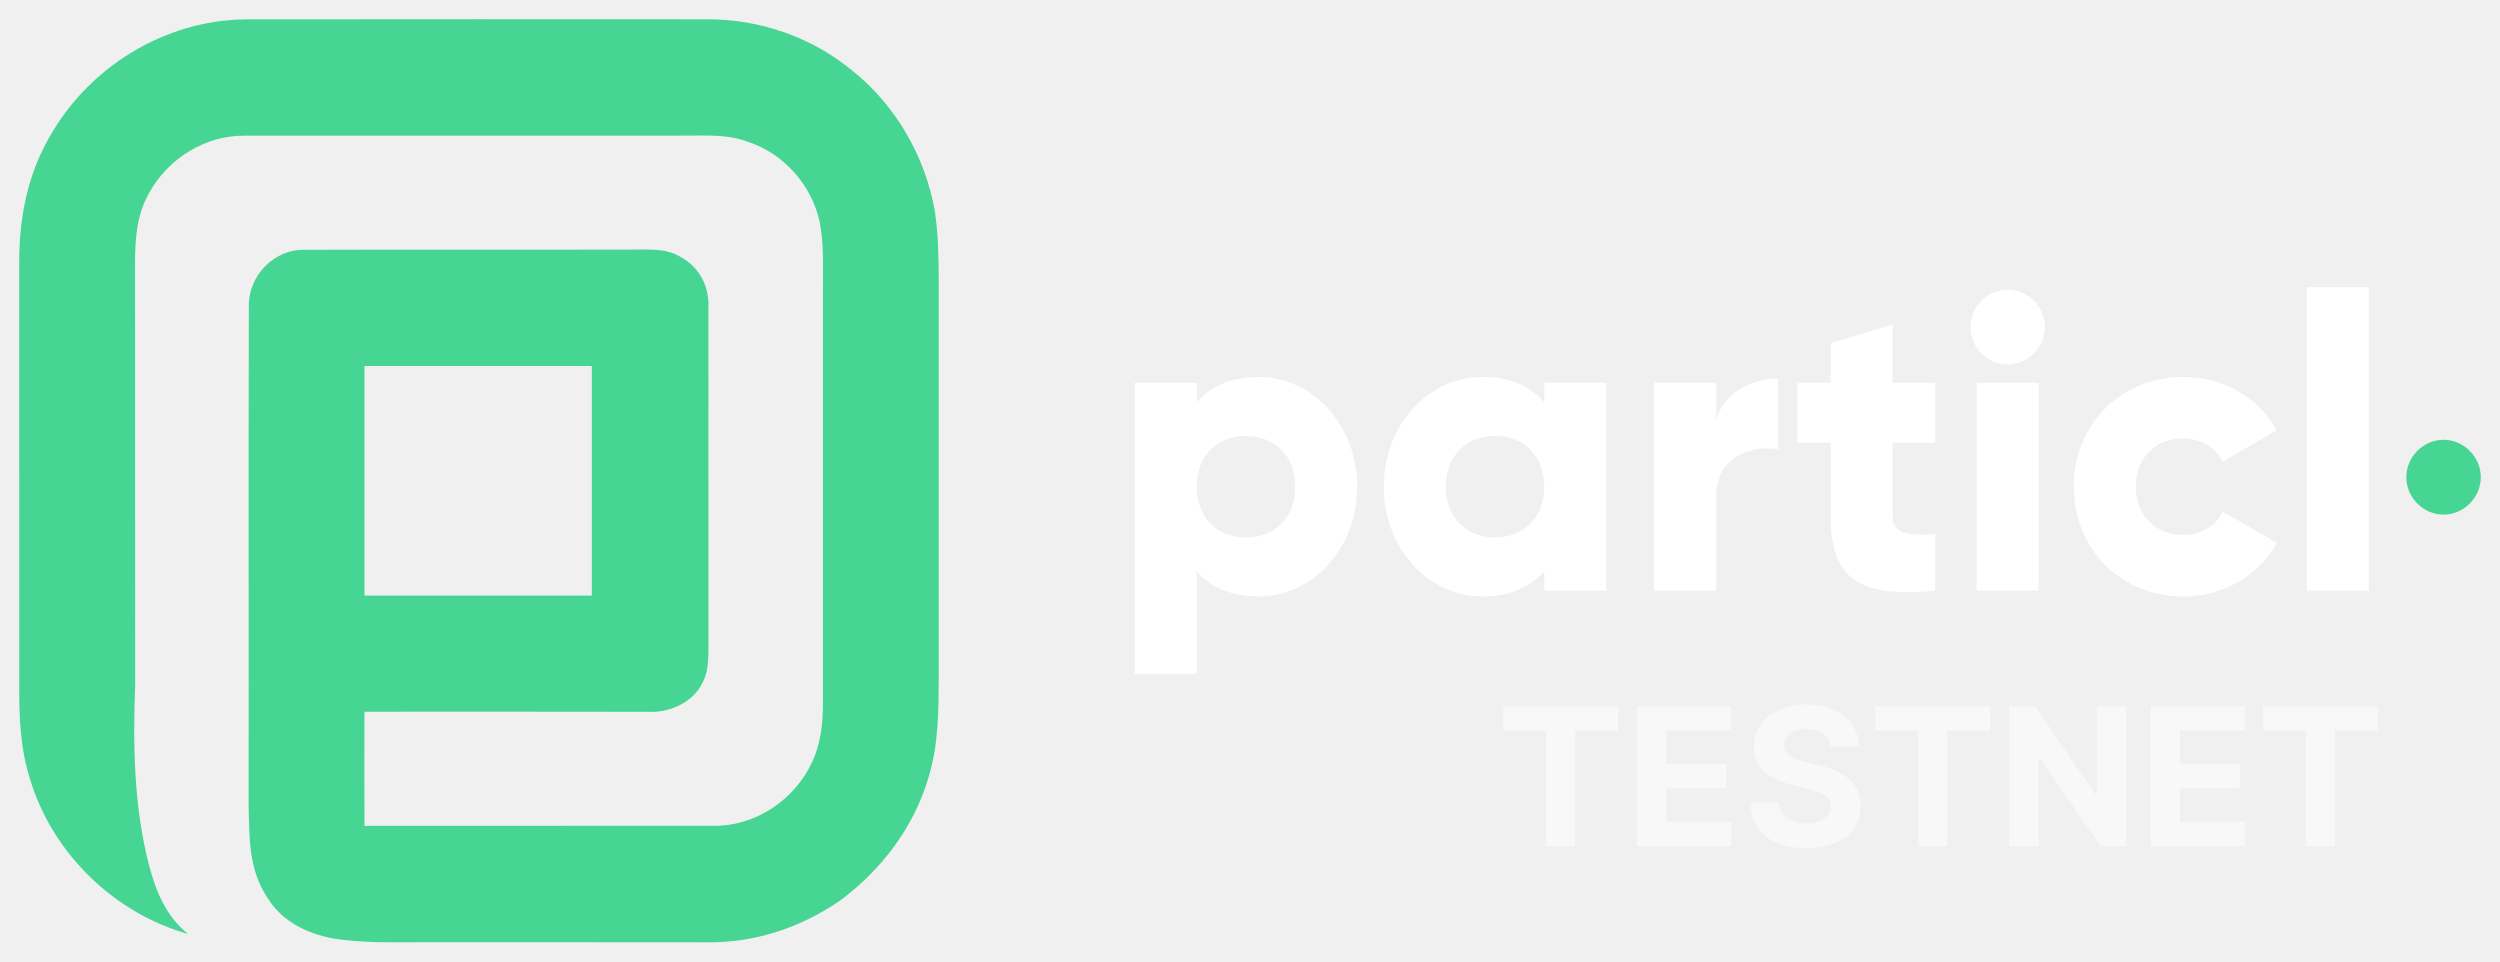
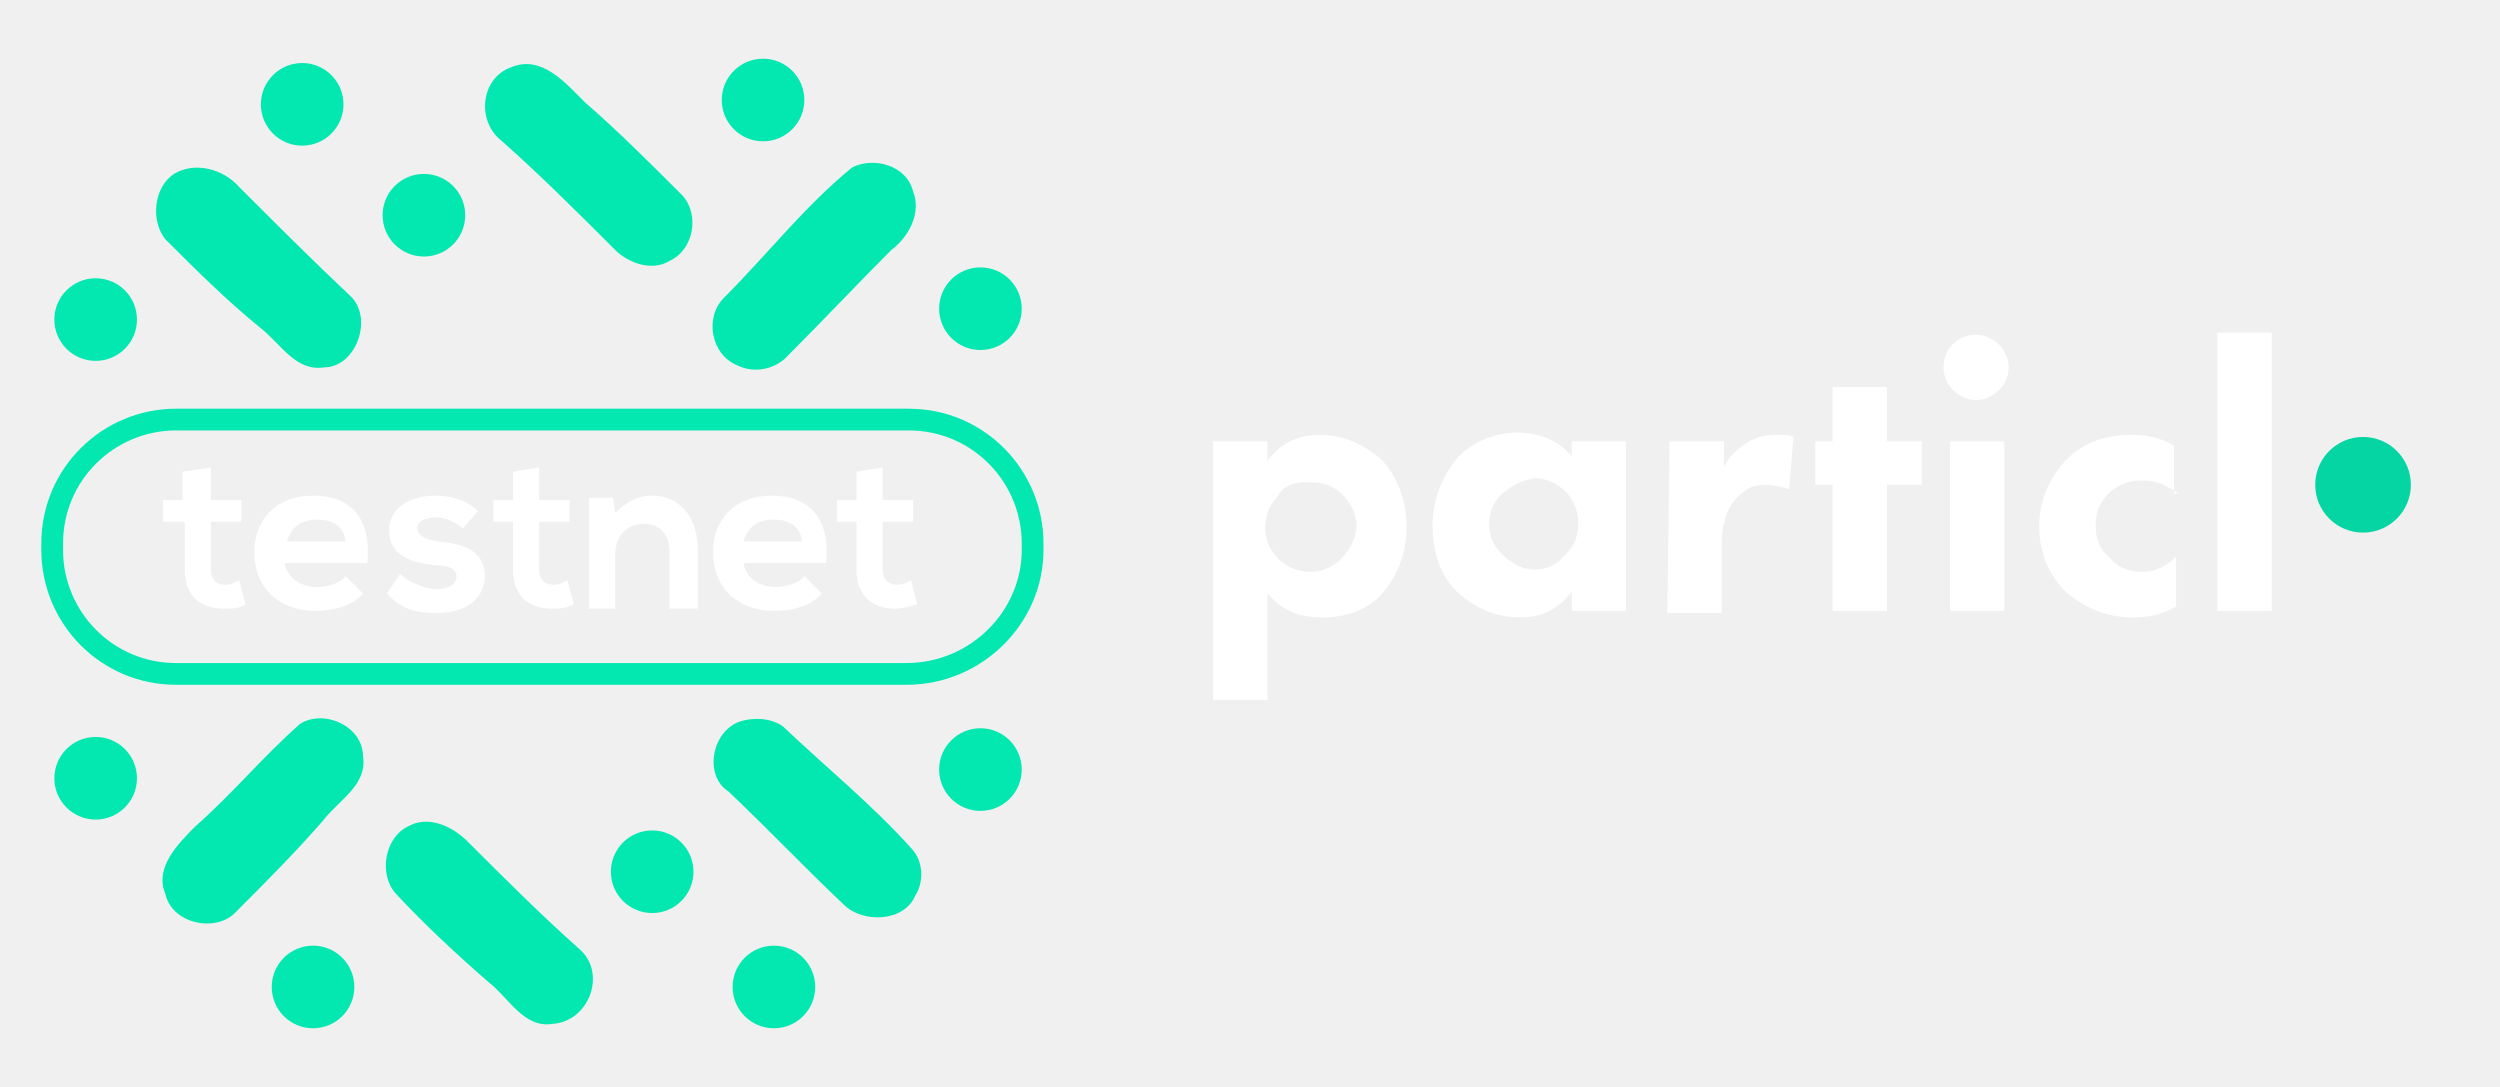
- <svg xmlns="http://www.w3.org/2000/svg" width="130" height="50" viewBox="0 0 130 50" fill="none">
-   <path d="M78.164 37.995H80.39V44H81.91V37.995H84.137V36.727H78.164V37.995ZM85.12 44H90.035V42.732H86.658V40.996H89.769V39.728H86.658V37.995H90.021V36.727H85.12V44ZM95.189 38.819H96.662C96.641 37.523 95.576 36.628 93.957 36.628C92.362 36.628 91.194 37.508 91.201 38.83C91.197 39.902 91.954 40.516 93.182 40.811L93.974 41.01C94.766 41.202 95.207 41.429 95.21 41.919C95.207 42.452 94.702 42.814 93.921 42.814C93.122 42.814 92.547 42.445 92.497 41.717H91.009C91.048 43.29 92.174 44.103 93.939 44.103C95.714 44.103 96.758 43.254 96.762 41.923C96.758 40.712 95.846 40.069 94.582 39.785L93.928 39.629C93.296 39.483 92.767 39.249 92.778 38.727C92.778 38.258 93.193 37.913 93.946 37.913C94.681 37.913 95.132 38.247 95.189 38.819ZM97.519 37.995H99.746V44H101.266V37.995H103.492V36.727H97.519V37.995ZM110.559 36.727H109.028V41.301H108.964L105.825 36.727H104.476V44H106.013V39.423H106.067L109.231 44H110.559V36.727ZM111.829 44H116.744V42.732H113.367V40.996H116.478V39.728H113.367V37.995H116.73V36.727H111.829V44ZM117.675 37.995H119.902V44H121.422V37.995H123.648V36.727H117.675V37.995Z" fill="white" fill-opacity="0.5" />
-   <path d="M67.349 25.308C67.349 23.687 66.273 22.671 64.79 22.671C63.306 22.671 62.23 23.687 62.23 25.308C62.23 26.93 63.306 27.946 64.79 27.946C66.273 27.946 67.349 26.93 67.349 25.308ZM70.575 25.308C70.575 28.529 68.252 31.015 65.435 31.015C63.994 31.015 62.94 30.518 62.23 29.697V35.036H59.005V19.904H62.23V20.92C62.94 20.099 63.994 19.602 65.435 19.602C68.252 19.602 70.575 22.088 70.575 25.308Z" fill="white" />
-   <path d="M80.301 25.308C80.301 23.687 79.226 22.671 77.742 22.671C76.258 22.671 75.183 23.687 75.183 25.308C75.183 26.929 76.258 27.945 77.742 27.945C79.226 27.945 80.301 26.929 80.301 25.308ZM83.527 19.904V30.712H80.301V29.696C79.591 30.517 78.537 31.015 77.097 31.015C74.279 31.015 71.957 28.529 71.957 25.308C71.957 22.087 74.279 19.601 77.097 19.601C78.537 19.601 79.591 20.099 80.301 20.92V19.904H83.527Z" fill="white" />
-   <path d="M92.468 19.688V23.363C91.134 23.147 89.242 23.687 89.242 25.827V30.712H86.016V19.904H89.242V21.828C89.672 20.38 91.113 19.688 92.468 19.688Z" fill="white" />
-   <path d="M98.415 23.017V26.843C98.415 27.772 99.211 27.859 100.631 27.772V30.712C96.416 31.145 95.19 29.869 95.19 26.843V23.017H93.47V19.904H95.19V17.851L98.415 16.878V19.904H100.631V23.017H98.415Z" fill="white" />
-   <path d="M102.786 19.904H106.012V30.712H102.786V19.904ZM102.463 17.008C102.463 15.949 103.345 15.062 104.399 15.062C105.453 15.062 106.335 15.949 106.335 17.008C106.335 18.067 105.453 18.953 104.399 18.953C103.345 18.953 102.463 18.067 102.463 17.008Z" fill="white" />
-   <path d="M107.836 25.308C107.836 22.087 110.266 19.601 113.535 19.601C115.621 19.601 117.47 20.704 118.395 22.368L115.578 24.011C115.213 23.255 114.438 22.801 113.492 22.801C112.094 22.801 111.062 23.817 111.062 25.308C111.062 26.8 112.094 27.816 113.492 27.816C114.438 27.816 115.234 27.362 115.578 26.605L118.395 28.227C117.47 29.912 115.642 31.015 113.535 31.015C110.266 31.015 107.836 28.529 107.836 25.308Z" fill="white" />
-   <path d="M119.952 14.933H123.178V30.712H119.952V14.933Z" fill="white" />
-   <path d="M125.129 24.814C125.129 23.755 126.011 22.869 127.065 22.869C128.118 22.869 129 23.755 129 24.814C129 25.874 128.118 26.76 127.065 26.76C126.011 26.76 125.129 25.874 125.129 24.814Z" fill="#46D593" />
-   <path d="M30.774 30.97H18.952V19.032H30.774V30.97ZM48.612 10.991C48.123 8.149 46.568 5.457 44.313 3.667C42.219 1.937 39.537 1.007 36.83 1.004C28.804 1.002 20.771 0.995 12.746 1.007C8.556 1.055 4.598 3.492 2.559 7.154C1.427 9.119 1.002 11.329 1 13.582C1.005 20.93 0.998 28.283 1.002 35.631C0.988 37.34 1.062 38.982 1.594 40.621C2.776 44.42 5.967 47.495 9.777 48.566C8.625 47.643 8.115 46.358 7.741 44.968C6.966 41.92 6.906 38.754 7.03 35.631C7.018 28.28 7.035 20.93 7.021 13.582C7.032 12.317 7.126 11.128 7.769 10.008C8.761 8.223 10.695 7.029 12.746 7.056C20.373 7.051 28.011 7.058 35.638 7.053C36.79 7.056 37.837 6.97 38.938 7.389C40.769 8 42.221 9.647 42.622 11.54C42.849 12.652 42.789 13.886 42.791 15.02V36.59C42.791 37.649 42.675 38.684 42.221 39.653C41.287 41.618 39.265 42.981 37.074 42.941C31.036 42.95 24.992 42.938 18.954 42.946C18.943 40.968 18.945 38.989 18.952 37.009C23.881 37.009 28.807 37.002 33.736 37.014C34.797 37.072 36.017 36.532 36.506 35.55C36.783 35.049 36.828 34.514 36.84 33.956C36.835 27.962 36.838 21.97 36.838 15.976C36.885 14.867 36.351 13.877 35.373 13.349C34.558 12.873 33.685 12.995 32.777 12.978C27.135 12.992 21.487 12.971 15.848 12.99C14.233 12.949 12.889 14.361 12.939 15.976C12.915 24.587 12.939 33.246 12.927 41.862C12.972 43.574 12.917 45.196 13.904 46.677C14.653 47.902 15.919 48.523 17.281 48.794C18.89 49.055 20.43 48.992 22.047 48.995C26.976 48.997 31.902 48.992 36.83 49C39.282 49.021 41.668 48.223 43.681 46.831C45.839 45.232 47.513 43.027 48.283 40.429C48.814 38.672 48.805 36.966 48.814 35.152C48.814 28.28 48.817 21.412 48.814 14.54C48.805 13.361 48.793 12.158 48.612 10.991" fill="#46D593" />
+ <svg xmlns="http://www.w3.org/2000/svg" version="1.1" x="0px" y="0px" viewBox="0 0 115 50" style="enable-background:new 0 0 115 50;" xml:space="preserve">
+   <style type="text/css">
+ 	.st0{display:none;}
+ 	.st1{display:inline;}
+ 	.st2{fill:#FFFFFF;}
+ 	.st3{fill:#05D5A3;}
+ 	.st4{fill:#02E8B0;}
+ 	.st5{fill:none;stroke:#02E8B0;stroke-miterlimit:10;}
+ </style>
+   <g id="Layer_2" class="st0">
+     <rect x="-43.3" y="-40.3" class="st1" width="204.8" height="115" />
+   </g>
+   <g id="Layer_1">
+     <g>
+       <path class="st2" d="M58.3,32.2h-2.5V20.3h2.5v0.9c0.8-1.1,1.9-1.2,2.4-1.2c1.4,0,2.3,0.7,2.8,1.1c0.7,0.7,1.2,1.8,1.2,3.1    c0,1.4-0.5,2.4-1.2,3.2c-0.7,0.7-1.6,1-2.7,1c-1.6,0-2.2-0.8-2.5-1.1C58.3,27.3,58.3,32.2,58.3,32.2z M58.8,22.8    c-0.4,0.4-0.6,0.9-0.6,1.5c0,0.5,0.2,1,0.6,1.4c0.4,0.4,0.9,0.6,1.5,0.6c0.5,0,1-0.2,1.4-0.6s0.7-1,0.7-1.5c0-0.6-0.3-1.1-0.6-1.4    c-0.4-0.4-0.8-0.6-1.4-0.6C59.4,22.1,58.9,22.5,58.8,22.8z" />
+       <path class="st2" d="M72.3,20.3h2.5v7.8h-2.5v-0.9c-0.7,1-1.7,1.2-2.3,1.2c-1.1,0-2-0.3-3-1.2c-0.8-0.8-1.1-1.9-1.1-3    c0-1.3,0.5-2.4,1.2-3.2c0.7-0.7,1.7-1.1,2.7-1.1c0.7,0,1.8,0.2,2.5,1.1C72.3,21,72.3,20.3,72.3,20.3z M69.1,22.7    c-0.3,0.3-0.6,0.7-0.6,1.4c0,0.7,0.3,1.1,0.6,1.4c0.4,0.4,0.9,0.7,1.5,0.7c0.5,0,1-0.2,1.3-0.6c0.4-0.3,0.7-0.8,0.7-1.5    c0-0.6-0.2-1.1-0.6-1.5S71.1,22,70.6,22C69.9,22.1,69.5,22.4,69.1,22.7z" />
+       <path class="st2" d="M76.8,20.3h2.5v1.2c0.2-0.5,0.6-0.8,1-1.1c0.5-0.3,0.9-0.4,1.4-0.4c0.3,0,0.6,0,0.8,0.1l-0.2,2.4    c-0.3-0.1-0.7-0.2-1.1-0.2c-0.6,0-0.9,0.2-1.3,0.6c-0.6,0.6-0.7,1.5-0.7,2.1v3.2h-2.5L76.8,20.3L76.8,20.3z" />
+       <path class="st2" d="M86.8,22.3v5.8h-2.5v-5.8h-0.8v-2h0.8v-2.5h2.5v2.5h1.6v2H86.8z" />
+       <path class="st2" d="M90.9,15.4c0.8,0,1.5,0.7,1.5,1.5s-0.7,1.5-1.5,1.5s-1.5-0.7-1.5-1.5S90,15.4,90.9,15.4z M92.2,20.3v7.8h-2.5    v-7.8H92.2z" />
+       <path class="st2" d="M100.2,22.7c-0.7-0.5-1.2-0.6-1.7-0.6c-0.8,0-1.3,0.4-1.5,0.6c-0.4,0.4-0.6,0.8-0.6,1.5    c0,0.6,0.2,1.1,0.6,1.4c0.4,0.5,0.9,0.7,1.5,0.7c0.5,0,1-0.1,1.6-0.7v2.3c-0.7,0.4-1.3,0.5-2,0.5c-1.3,0-2.3-0.5-3.1-1.2    c-0.6-0.6-1.2-1.6-1.2-3c0-1.3,0.6-2.4,1.3-3.1C95.9,20.3,97,20,98,20c0.7,0,1.3,0.1,2,0.5v2.2H100.2z" />
+       <path class="st2" d="M104.5,15.3v12.8H102V15.3H104.5z" />
+     </g>
+     <ellipse class="st3" cx="108.7" cy="22.3" rx="2.2" ry="2.2" />
+     <path class="st4" d="M23.5,3.1c1.4-0.6,2.5,0.7,3.4,1.6c1.5,1.3,3,2.8,4.5,4.3c0.8,0.9,0.5,2.5-0.6,3c-0.8,0.5-1.9,0.1-2.5-0.5   c-1.7-1.7-3.4-3.4-5.2-5C21.9,5.6,22.1,3.6,23.5,3.1z" />
+     <path class="st4" d="M39.2,7.7c1-0.5,2.5-0.1,2.8,1.1c0.4,1-0.2,2.1-1,2.7c-1.6,1.6-3.1,3.2-4.7,4.8c-0.6,0.7-1.6,0.9-2.4,0.5   c-1.2-0.5-1.5-2.2-0.6-3.1C35.3,11.7,37,9.5,39.2,7.7z" />
+     <path class="st4" d="M8,8c1-0.6,2.3-0.2,3,0.6c1.7,1.7,3.4,3.4,5.1,5c1.1,1,0.3,3.3-1.2,3.3c-1.3,0.2-2-1.1-2.9-1.8   c-1.6-1.3-3-2.7-4.4-4.1C6.9,10.1,7.1,8.6,8,8z" />
+     <path class="st4" d="M13.8,33.3c1.1-0.7,2.9,0.1,2.9,1.5c0.2,1.3-1.1,2-1.8,2.9c-1.3,1.5-2.7,2.9-4.1,4.3c-0.9,0.9-2.9,0.5-3.2-0.9   C7.1,39.9,8.2,38.8,9,38C10.7,36.5,12.1,34.8,13.8,33.3z" />
+     <path class="st4" d="M34,33.2c0.6-0.2,1.4-0.2,2,0.2c2,1.9,4.1,3.6,5.9,5.6c0.6,0.6,0.6,1.6,0.2,2.2c-0.5,1.2-2.4,1.3-3.3,0.4   c-1.8-1.7-3.5-3.5-5.3-5.2C32.4,35.7,32.7,33.7,34,33.2z" />
+     <path class="st4" d="M18.8,38c0.9-0.5,2,0,2.7,0.7c1.7,1.7,3.4,3.4,5.2,5c1.2,1.1,0.4,3.3-1.3,3.4c-1.3,0.2-2-1.2-2.9-1.9   c-1.5-1.3-3-2.7-4.3-4.1C17.4,40.2,17.7,38.5,18.8,38z" />
+     <circle class="st4" cx="13.9" cy="4.8" r="1.9" />
+     <circle class="st4" cx="19.5" cy="9.9" r="1.9" />
+     <circle class="st4" cx="4.4" cy="14.7" r="1.9" />
+     <circle class="st4" cx="35.1" cy="4.6" r="1.9" />
+     <circle class="st4" cx="45.1" cy="14.2" r="1.9" />
+     <circle class="st4" cx="45.1" cy="35.4" r="1.9" />
+     <circle class="st4" cx="30" cy="40.1" r="1.9" />
+     <circle class="st4" cx="35.6" cy="45.4" r="1.9" />
+     <circle class="st4" cx="14.4" cy="45.4" r="1.9" />
+     <circle class="st4" cx="4.4" cy="35.8" r="1.9" />
+   </g>
+   <g id="Layer_3">
+     <path class="st5" d="M41.7,31H8.1c-3.2,0-5.7-2.6-5.7-5.7v-0.3c0-3.2,2.6-5.7,5.7-5.7h33.7c3.2,0,5.7,2.6,5.7,5.7v0.3   C47.5,28.4,44.9,31,41.7,31z" />
+     <g>
+       <path class="st2" d="M9.7,21.5V23h1.4V24H9.7v2.2c0,0.5,0.3,0.7,0.7,0.7c0.2,0,0.4-0.1,0.6-0.2l0.3,1.1C11,28,10.7,28,10.3,28    c-1.1,0-1.8-0.6-1.8-1.8V24H7.5V23h0.9v-1.3L9.7,21.5z" />
+       <path class="st2" d="M13.1,25.9c0.1,0.6,0.6,1.1,1.5,1.1c0.5,0,1.1-0.2,1.3-0.5l0.8,0.8c-0.5,0.6-1.4,0.8-2.2,0.8    c-1.7,0-2.8-1.1-2.8-2.7c0-1.5,1-2.6,2.7-2.6c1.7,0,2.7,1,2.5,3.1H13.1z M15.9,24.9c-0.1-0.7-0.6-1-1.3-1c-0.7,0-1.2,0.3-1.4,1    H15.9z" />
+       <path class="st2" d="M21.3,24.3c-0.4-0.3-0.8-0.5-1.2-0.5c-0.6,0-0.9,0.2-0.9,0.5c0,0.3,0.3,0.5,0.9,0.6c1,0.1,2.2,0.3,2.2,1.6    c0,0.9-0.7,1.7-2.2,1.7c-0.8,0-1.6-0.1-2.3-0.9l0.6-0.9c0.4,0.4,1.2,0.7,1.7,0.7c0.5,0,0.9-0.2,0.9-0.6c0-0.3-0.3-0.5-1-0.5    c-1-0.1-2.1-0.4-2.1-1.6c0-1.2,1.2-1.6,2.1-1.6c0.8,0,1.4,0.2,2,0.7L21.3,24.3z" />
+       <path class="st2" d="M24.8,21.5V23h1.4V24h-1.4v2.2c0,0.5,0.3,0.7,0.7,0.7c0.2,0,0.4-0.1,0.6-0.2l0.3,1.1C26,28,25.7,28,25.4,28    c-1.1,0-1.8-0.6-1.8-1.8V24h-0.9V23h0.9v-1.3L24.8,21.5z" />
+       <path class="st2" d="M30.8,28v-2.6c0-0.8-0.4-1.3-1.2-1.3c-0.8,0-1.3,0.6-1.3,1.4V28h-1.2v-5.1h1.1l0.1,0.7c0.5-0.5,1-0.8,1.7-0.8    c1.2,0,2.1,0.9,2.1,2.5V28H30.8z" />
+       <path class="st2" d="M34.2,25.9c0.1,0.6,0.6,1.1,1.5,1.1c0.5,0,1.1-0.2,1.3-0.5l0.8,0.8c-0.5,0.6-1.4,0.8-2.2,0.8    c-1.7,0-2.8-1.1-2.8-2.7c0-1.5,1-2.6,2.7-2.6c1.7,0,2.7,1,2.5,3.1H34.2z M36.9,24.9c-0.1-0.7-0.6-1-1.3-1c-0.7,0-1.2,0.3-1.4,1    H36.9z" />
+       <path class="st2" d="M40.6,21.5V23H42V24h-1.4v2.2c0,0.5,0.3,0.7,0.7,0.7c0.2,0,0.4-0.1,0.6-0.2l0.3,1.1c-0.4,0.1-0.7,0.2-1,0.2    c-1.1,0-1.8-0.6-1.8-1.8V24h-0.9V23h0.9v-1.3L40.6,21.5z" />
+     </g>
+   </g>
</svg>
